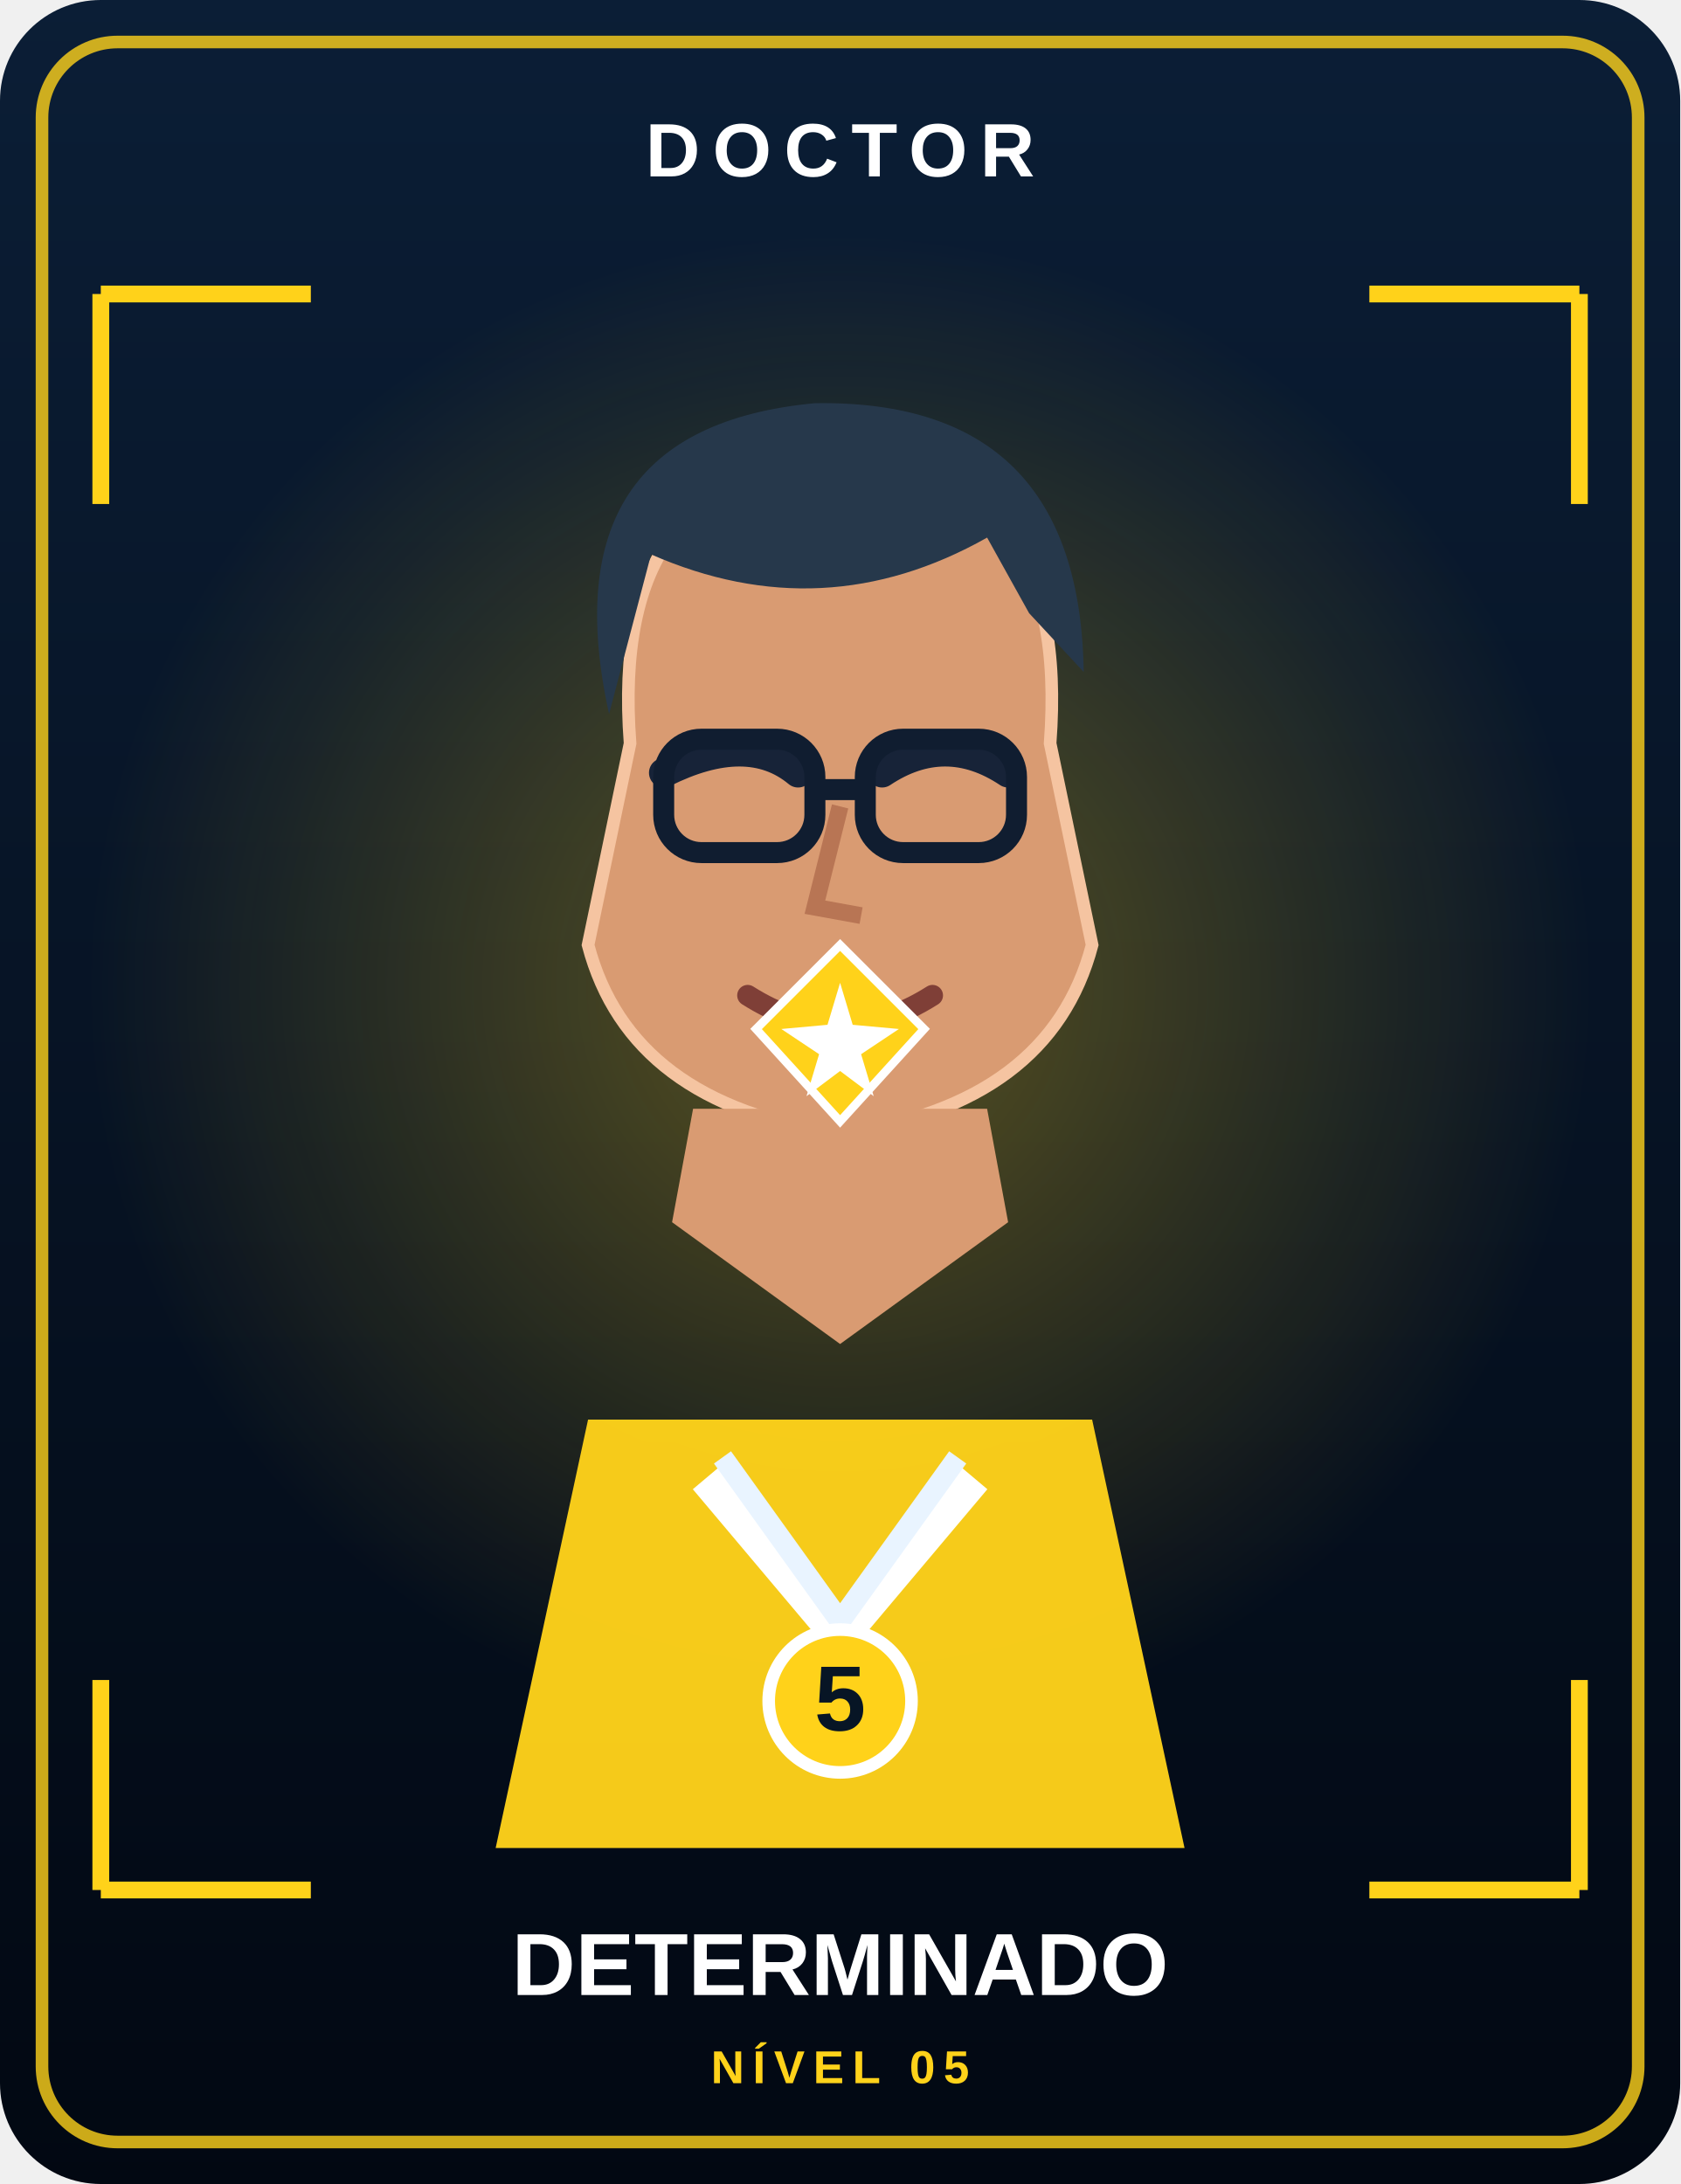
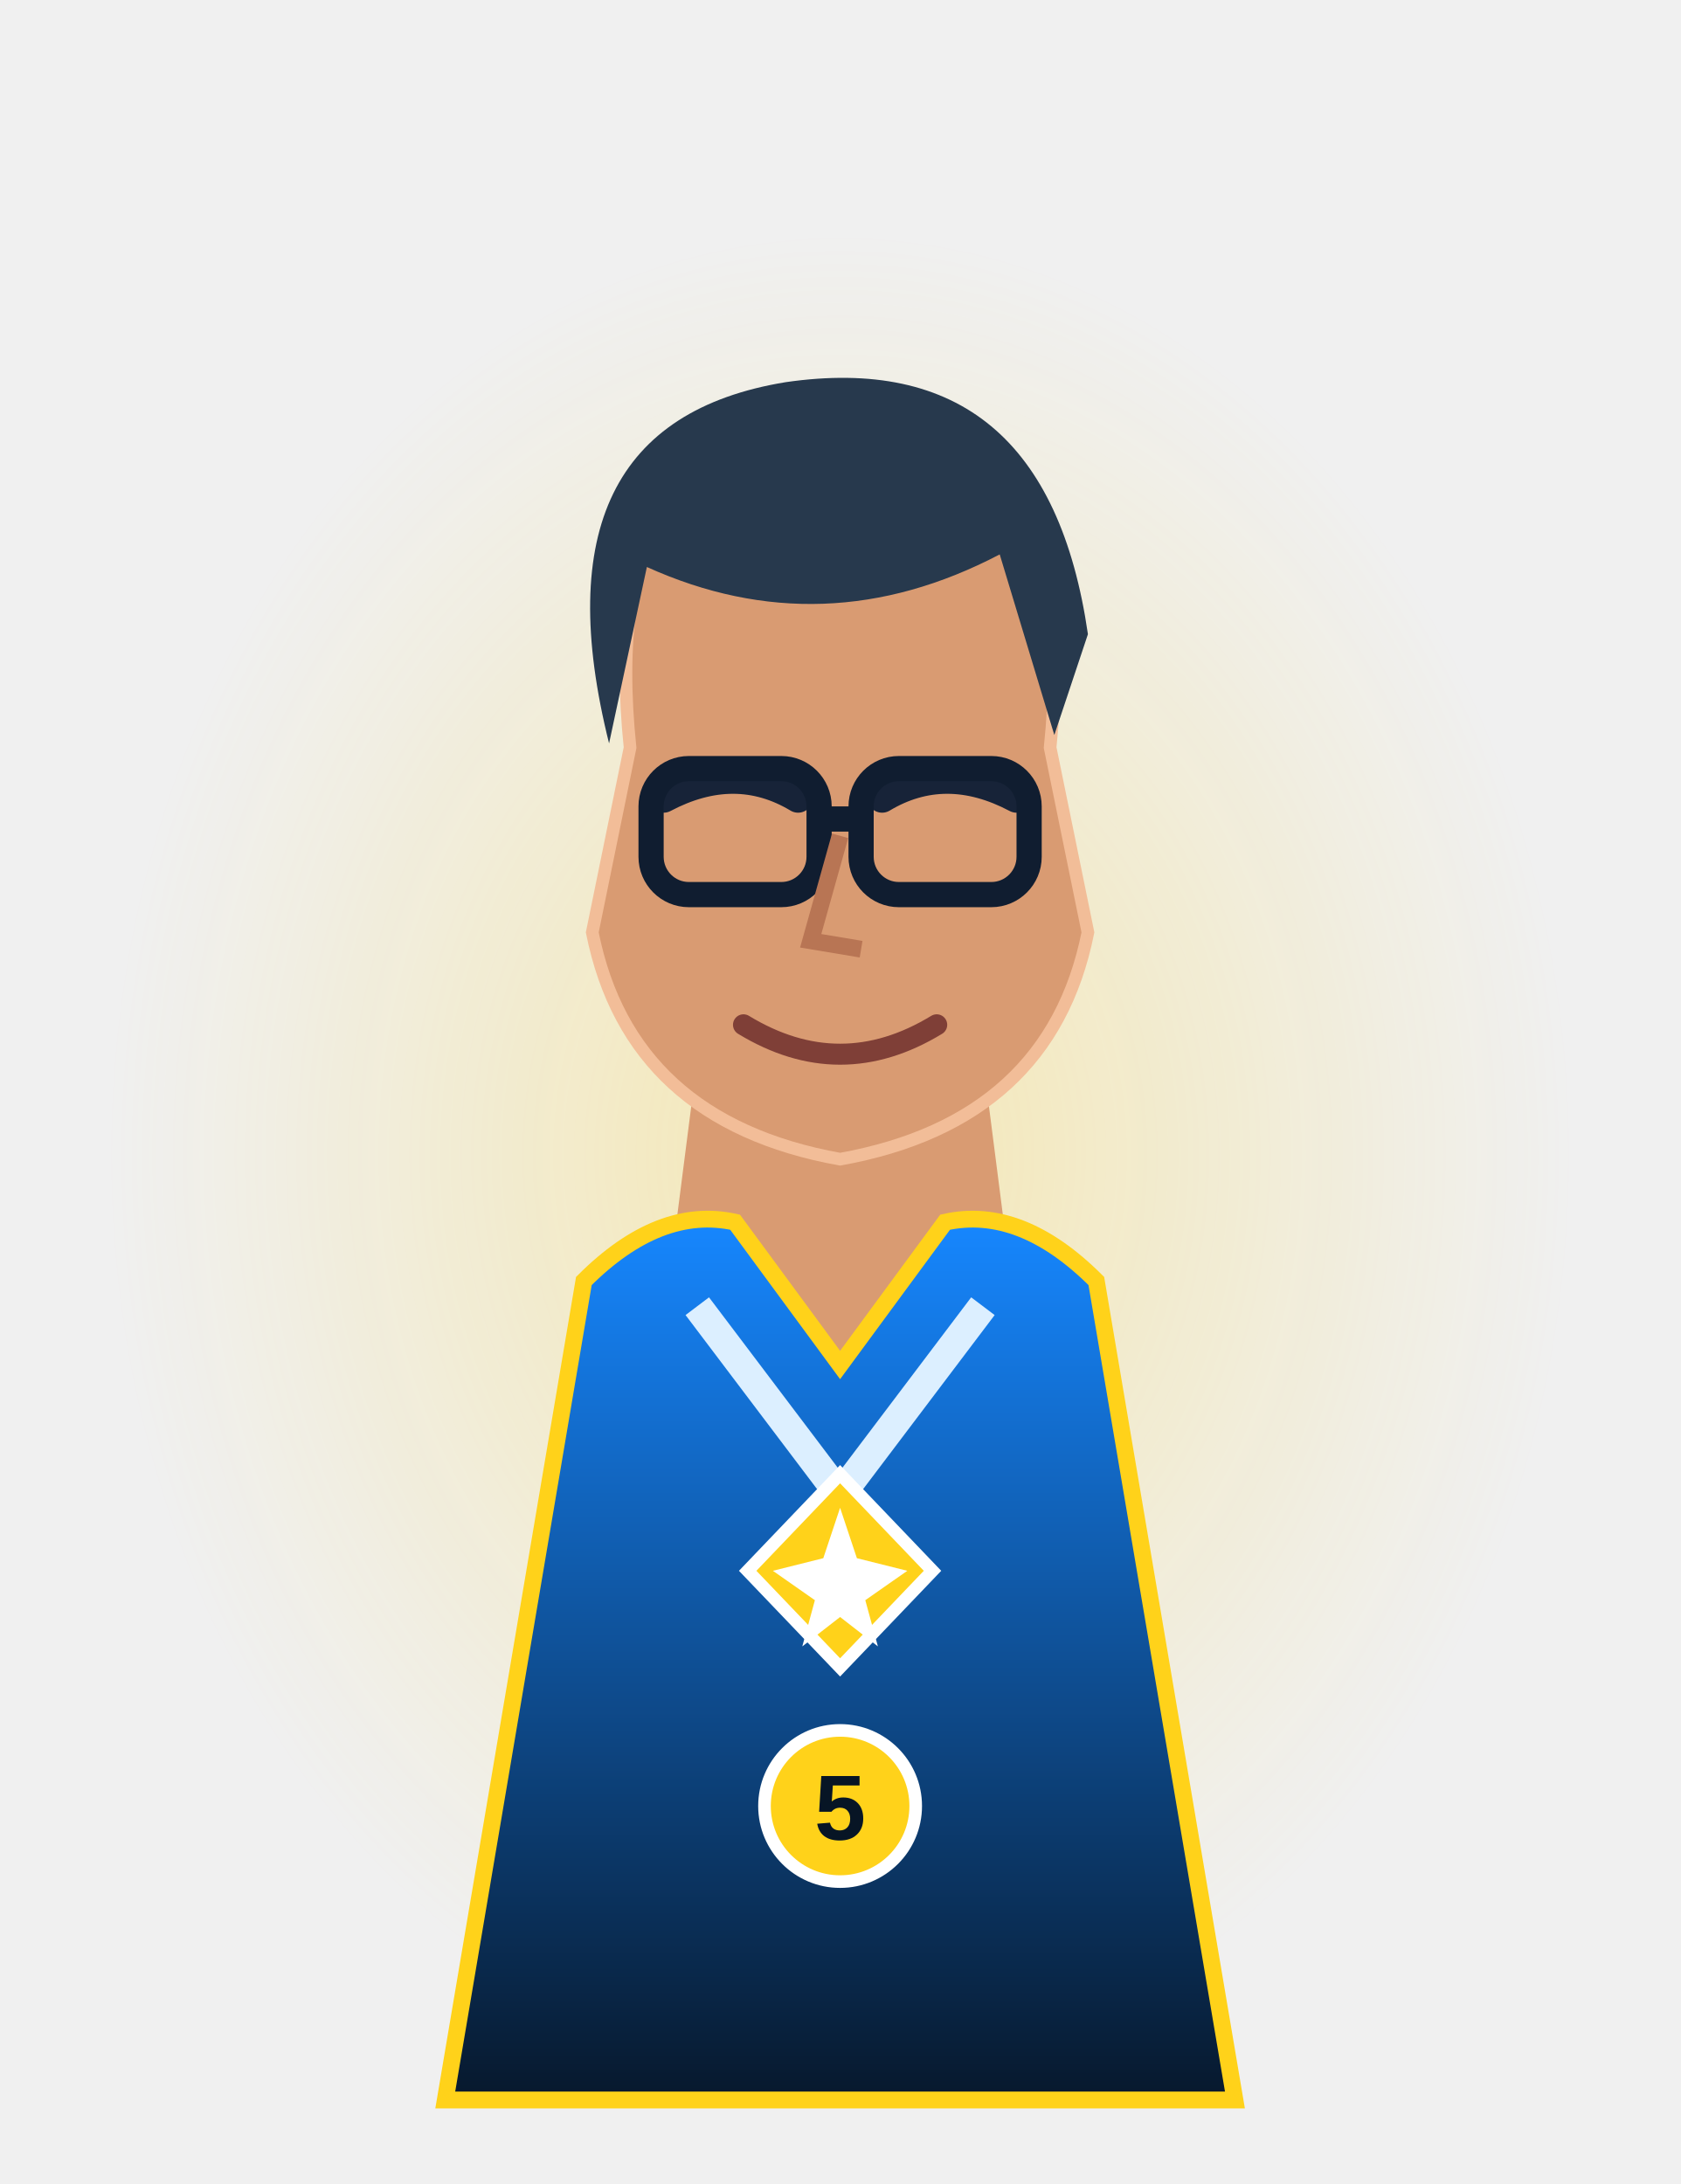
- <svg xmlns="http://www.w3.org/2000/svg" viewBox="0 0 400 520" role="img" aria-label="Doctor Determinado, nível 05">
+ <svg xmlns="http://www.w3.org/2000/svg" viewBox="0 0 400 520" role="img" aria-label="Avatar Doctor Determinado, nível 05">
  <defs>
-     <linearGradient id="bg" x2="0" y2="1">
-       <stop stop-color="#0b1e36" />
-       <stop offset="1" stop-color="#020812" />
-     </linearGradient>
-     <radialGradient id="glow">
-       <stop stop-color="#ffd21a" stop-opacity=".34" />
+     <radialGradient id="a">
+       <stop stop-color="#ffd21a" stop-opacity=".28" />
      <stop offset="1" stop-color="#ffd21a" stop-opacity="0" />
    </radialGradient>
+     <linearGradient id="coat" x2="0" y2="1">
+       <stop stop-color="#1687ff" />
+       <stop offset="1" stop-color="#07182c" />
+     </linearGradient>
  </defs>
-   <rect width="400" height="520" rx="24" fill="url(#bg)" />
-   <circle cx="200" cy="235" r="180" fill="url(#glow)" />
-   <rect x="10" y="10" width="380" height="500" rx="18" fill="none" stroke="#ffd21a" stroke-width="3" opacity=".8" />
-   <path d="M24 70 H74 M24 70 V120 M376 70 H326 M376 70 V120 M24 450 H74 M24 450 V400 M376 450 H326 M376 450 V400" stroke="#ffd21a" stroke-width="4" fill="none" />
-   <text x="200" y="42" text-anchor="middle" font-family="Arial,sans-serif" font-size="18" font-weight="900" fill="#fff" letter-spacing="3">DOCTOR</text>
-   <path d="M150 177 Q145 111 200 111 Q255 111 250 177 L260 225 Q250 263 200 270 Q150 263 140 225Z" fill="#d99b72" stroke="#f5c4a1" stroke-width="3" />
-   <path d="M145 170 Q130 102 194 96 Q257 95 258 160 L245 146 L235 128 Q196 150 155 132Z" fill="#26384b" />
-   <path d="M158 184 Q178 174 190 184 M210 184 Q225 174 240 184" stroke="#172338" stroke-width="7" stroke-linecap="round" fill="none" />
-   <rect x="158" y="176" width="36" height="27" rx="9" fill="none" stroke="#101d30" stroke-width="5" />
-   <rect x="206" y="176" width="36" height="27" rx="9" fill="none" stroke="#101d30" stroke-width="5" />
-   <path d="M194 188 H206" stroke="#101d30" stroke-width="5" />
-   <path d="M200 192 L194 216 L205 218" stroke="#b87554" stroke-width="4" fill="none" />
-   <path d="M178 237 Q200 251 222 237" stroke="#7f3f37" stroke-width="5" stroke-linecap="round" fill="none" />
-   <path d="M165 264 L160 291 L200 320 L240 291 L235 264" fill="#d99b72" />
-   <path d="M140 338 L260 338 L282 440 L118 440Z" fill="#ffd21a" opacity=".96" />
-   <path d="M168 352 L200 390 L232 352" fill="none" stroke="#fff" stroke-width="8" />
-   <path d="M172 347 L200 386 L228 347" fill="none" stroke="#e9f4ff" stroke-width="5" />
-   <circle cx="200" cy="405" r="17" fill="#ffd21a" stroke="#fff" stroke-width="3" />
-   <text x="200" y="412" text-anchor="middle" font-family="Arial" font-size="22" font-weight="900" fill="#071525">5</text>
-   <path d="M180 245 L200 225 L220 245 L200 267Z" fill="#ffd21a" stroke="#fff" stroke-width="2" />
-   <path d="M200 234 L203 244 L214 245 L205 251 L208 261 L200 255 L192 261 L195 251 L186 245 L197 244Z" fill="#fff" />
-   <text x="200" y="475" text-anchor="middle" font-family="Arial,sans-serif" font-size="21" font-weight="900" fill="#fff">DETERMINADO</text>
-   <text x="200" y="496" text-anchor="middle" font-family="Arial,sans-serif" font-size="11" font-weight="700" fill="#ffd21a" letter-spacing="2">NÍVEL 05</text>
+   <ellipse cx="200" cy="275" rx="176" ry="220" fill="url(#a)" />
+   <path d="M165 260 L160 299 L200 329 L240 299 L235 260Z" fill="#d99b72" />
+   <path d="M139 305 Q157 287 175 291 L200 325 L225 291 Q243 287 261 305 L294 500 L106 500Z" fill="url(#coat)" stroke="#ffd21a" stroke-width="4" />
+   <path d="M166 311 L200 356 L234 311" fill="none" stroke="#dcefff" stroke-width="7" />
+   <path d="M200 351 L222 374 L200 397 L178 374Z" fill="#ffd21a" stroke="#fff" stroke-width="3" />
+   <path d="M200 359 L204 371 L216 374 L206 381 L209 392 L200 385 L191 392 L194 381 L184 374 L196 371Z" fill="#fff" />
+   <path d="M150 178 Q142 101 200 101 Q258 101 250 178 L259 222 Q250 267 200 276 Q150 267 141 222Z" fill="#d99b72" stroke="#f2bd98" stroke-width="3" />
+   <path d="M145 177 Q126 101 187 91 Q249 82 259 151 L251 175 L238 132 Q196 154 154 135Z" fill="#27394d" />
+   <path d="M158 190 Q175 181 190 190 M210 190 Q225 181 242 190" stroke="#172338" stroke-width="7" stroke-linecap="round" fill="none" />
+   <rect x="155" y="183" width="40" height="30" rx="9" fill="none" stroke="#101d30" stroke-width="6" />
+   <rect x="205" y="183" width="40" height="30" rx="9" fill="none" stroke="#101d30" stroke-width="6" />
+   <path d="M195 195 H205" stroke="#101d30" stroke-width="6" />
+   <path d="M200 199 L193 224 L205 226" stroke="#b87554" stroke-width="4" fill="none" />
+   <path d="M177 244 Q200 258 223 244" stroke="#7f3f37" stroke-width="5" stroke-linecap="round" fill="none" />
+   <circle cx="200" cy="430" r="18" fill="#ffd21a" stroke="#fff" stroke-width="3" />
+   <text x="200" y="438" text-anchor="middle" font-family="Arial" font-size="22" font-weight="900" fill="#071525">5</text>
</svg>
